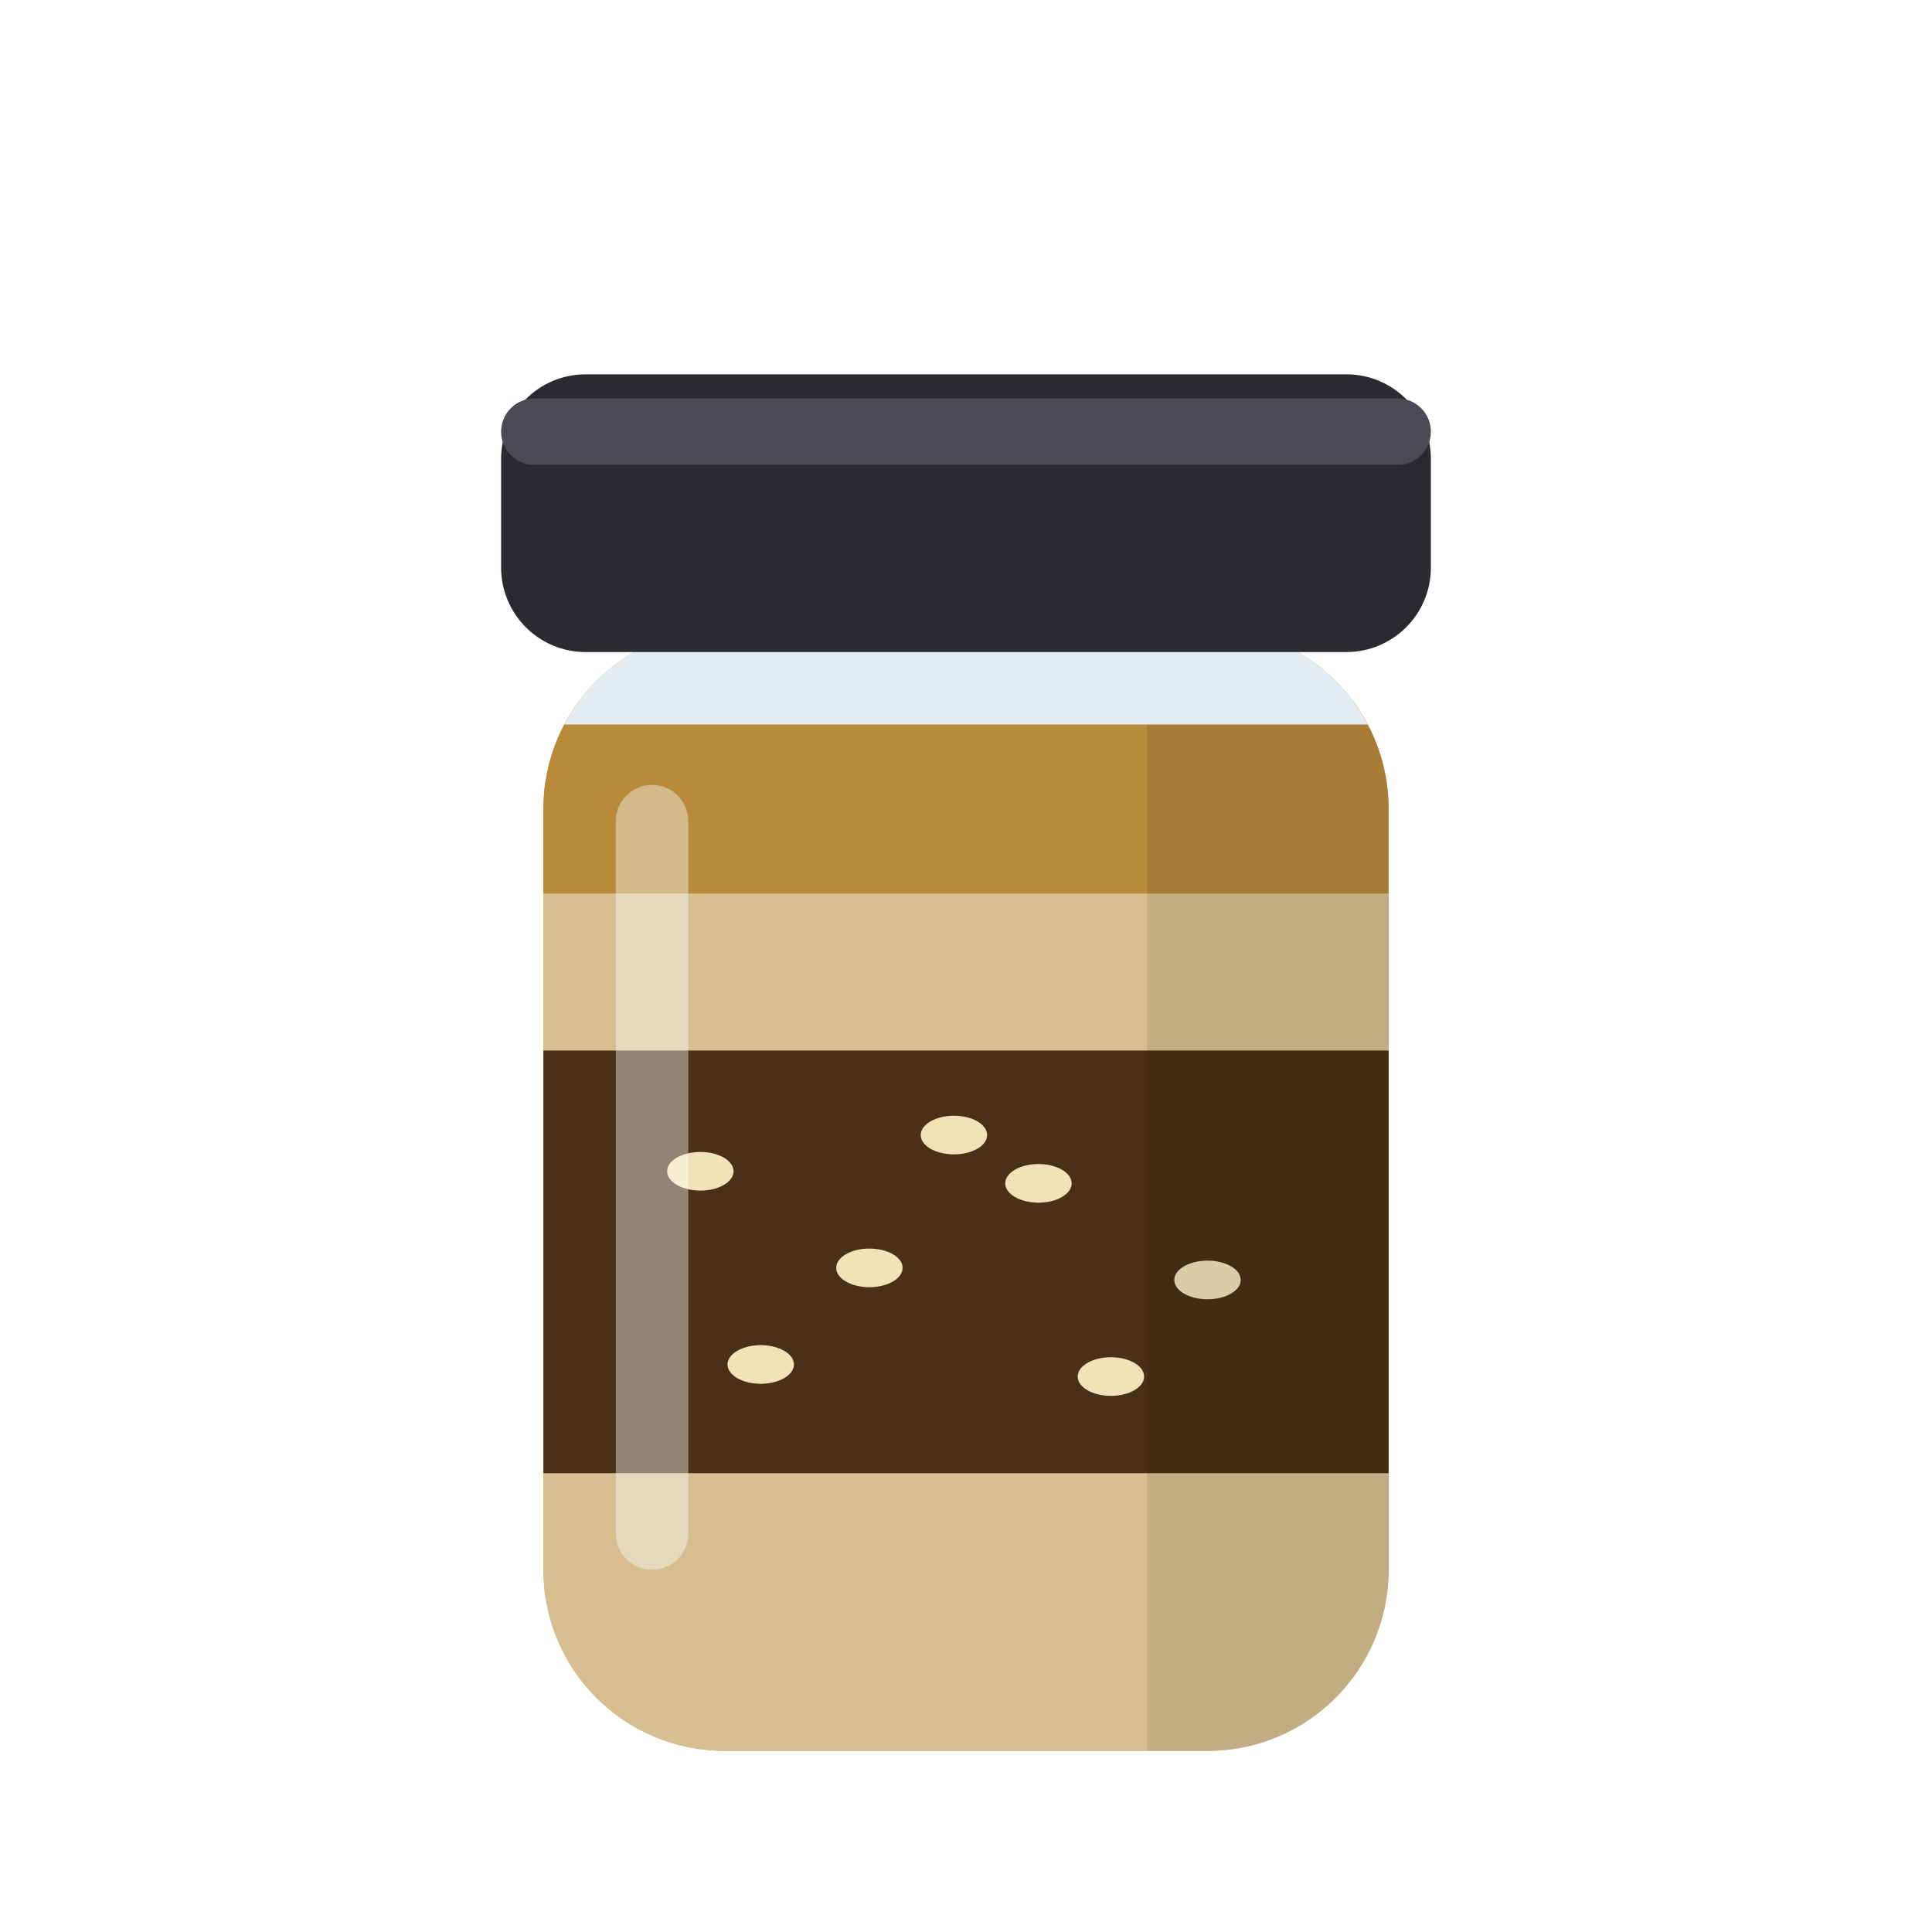
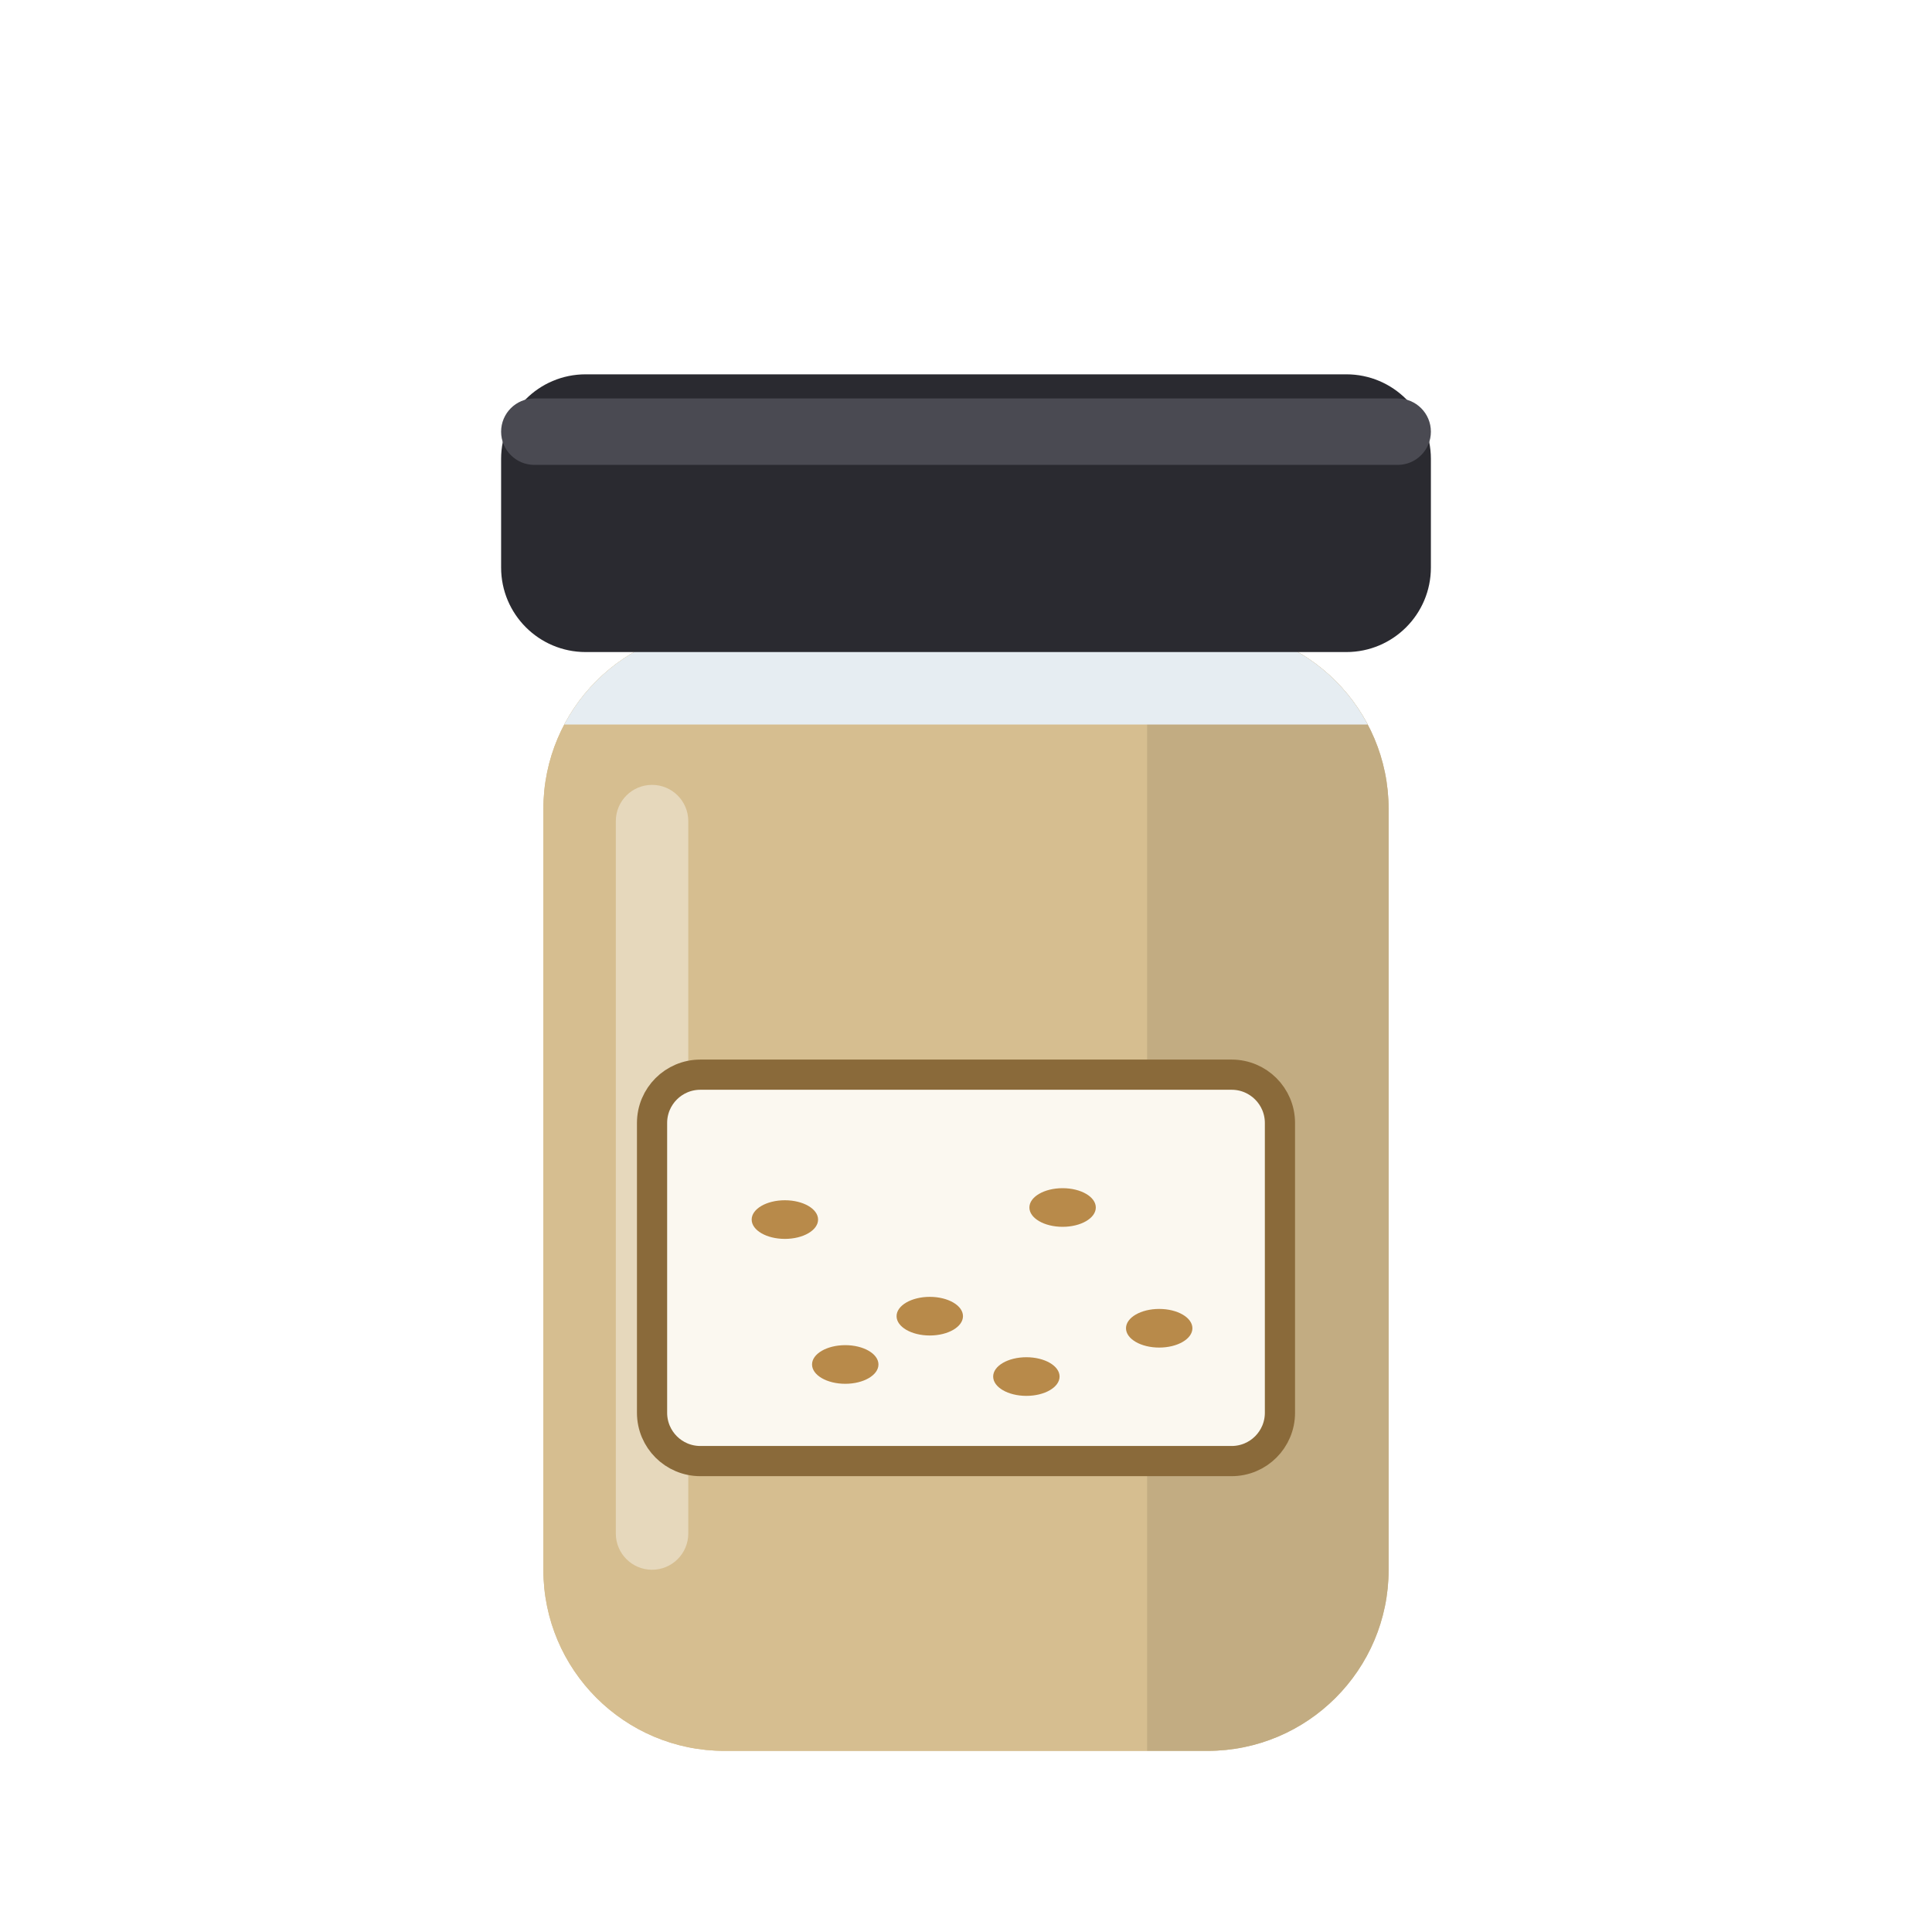
<svg xmlns="http://www.w3.org/2000/svg" viewBox="0 0 32 32">
  <rect width="14" height="18.6" x="9" y="10.4" fill="#d6be90" rx="3" />
  <clipPath id="bc">
    <rect width="14" height="18.6" x="9" y="10.4" fill="#000" rx="3" />
  </clipPath>
  <g clip-path="url(#bc)">
    <rect width="14" height="20" x="9" y="10" fill="#d6be90" />
-     <rect width="14" height="3.2" x="9" y="11.6" fill="#b88a3a" />
-     <rect width="14" height="7" x="9" y="17.4" fill="#4a3018" />
-     <ellipse cx="11.6" cy="19.4" rx="0.55" ry="0.32" fill="#f2e2b8" />
-     <ellipse cx="14.4" cy="21" rx="0.55" ry="0.32" fill="#f2e2b8" />
-     <ellipse cx="17.2" cy="19.6" rx="0.55" ry="0.32" fill="#f2e2b8" />
-     <ellipse cx="20" cy="21.2" rx="0.55" ry="0.32" fill="#f2e2b8" />
-     <ellipse cx="12.6" cy="22.6" rx="0.55" ry="0.32" fill="#f2e2b8" />
-     <ellipse cx="18.4" cy="22.8" rx="0.55" ry="0.32" fill="#f2e2b8" />
-     <ellipse cx="15.8" cy="18.8" rx="0.55" ry="0.32" fill="#f2e2b8" />
    <rect width="4" height="20" x="19" y="10" fill="#00000018" />
    <rect width="14" height="1.6" x="9" y="10.4" fill="#e6edf2" />
  </g>
  <rect width="1.2" height="13" x="10.2" y="13" fill="#ffffff66" rx="0.6" />
  <rect width="15.4" height="4.6" x="8.3" y="6.2" fill="#2a2a30" rx="1.4" />
  <rect width="15.4" height="1.1" x="8.3" y="6.6" fill="#4a4a52" rx="0.55" />
+   <rect width="10.4" height="6.4" x="10.8" y="17.8" fill="#fbf8f0" rx=".8" stroke="#8a6a3a" stroke-width=".5" />
+   <ellipse cx="13" cy="20.2" rx="0.55" ry="0.32" fill="#b88a4a" />
+   <ellipse cx="15.4" cy="21.8" rx="0.55" ry="0.32" fill="#b88a4a" />
+   <ellipse cx="17.6" cy="20" rx="0.55" ry="0.32" fill="#b88a4a" />
+   <ellipse cx="19.2" cy="22" rx="0.55" ry="0.32" fill="#b88a4a" />
+   <ellipse cx="14" cy="22.6" rx="0.55" ry="0.32" fill="#b88a4a" />
+   <ellipse cx="17" cy="22.8" rx="0.55" ry="0.32" fill="#b88a4a" />
</svg>
